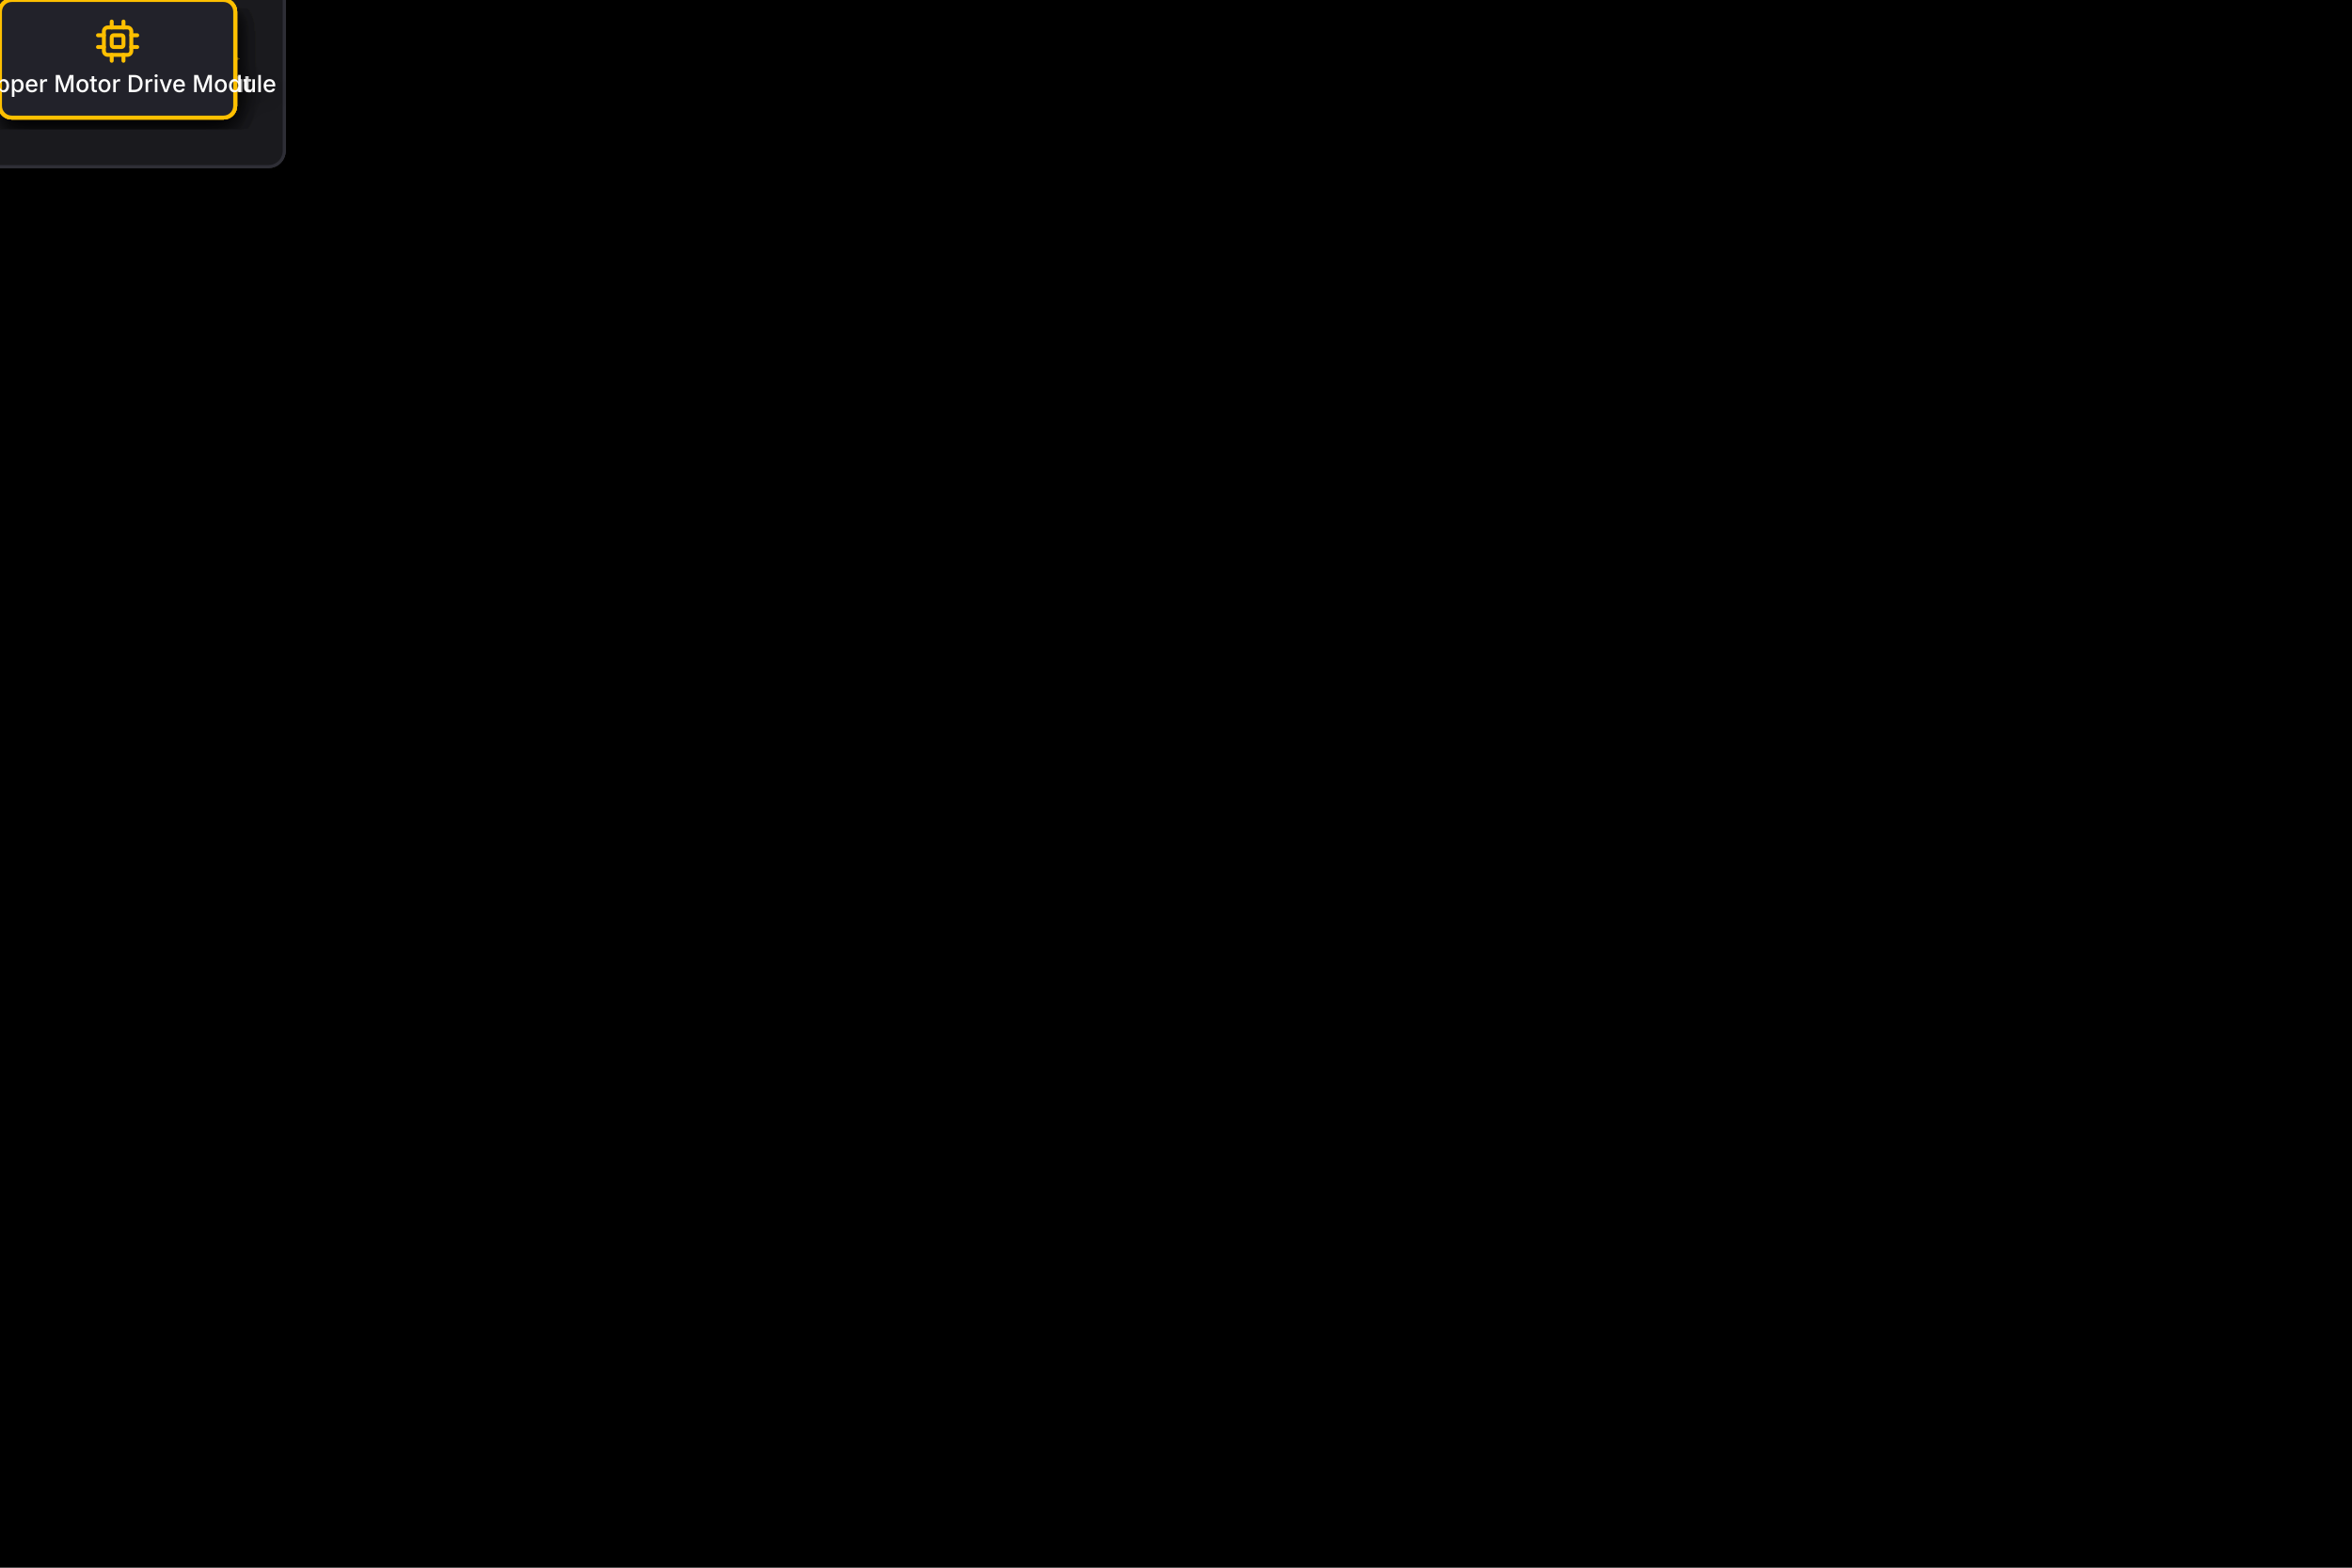
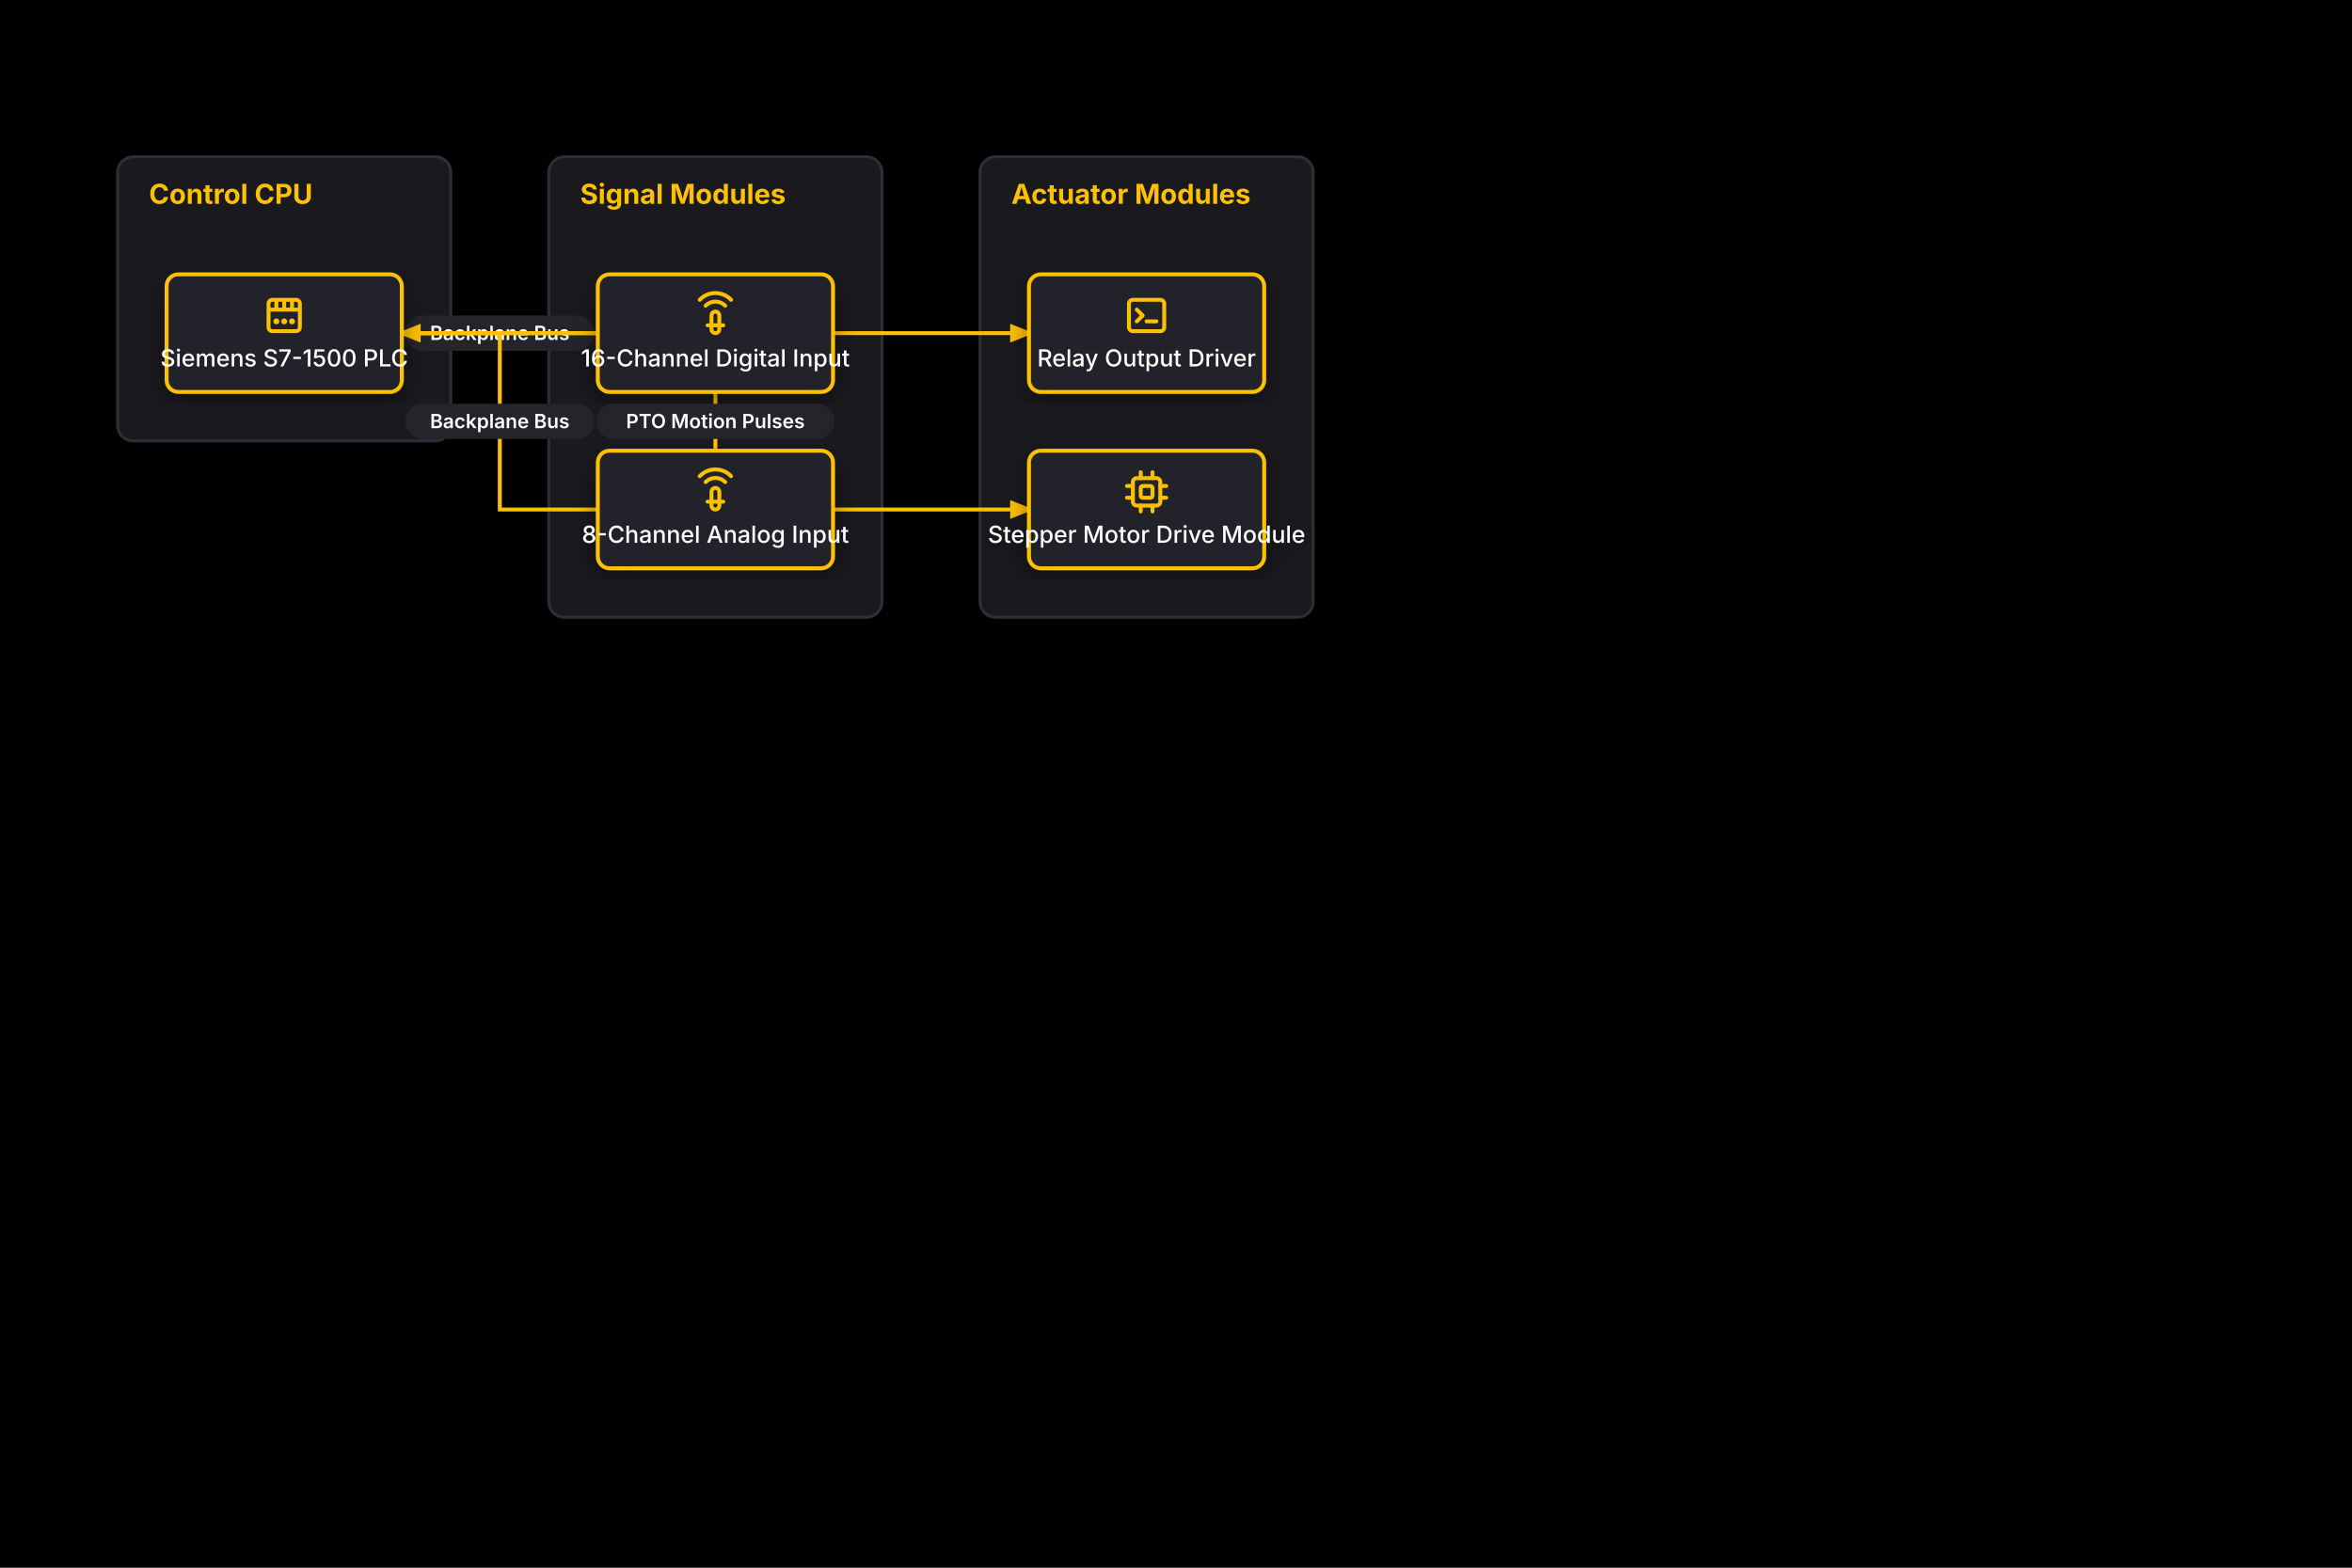
<svg xmlns="http://www.w3.org/2000/svg" viewBox="0 0 1200.0 800.0" width="1200.0" height="800.0">
  <defs>
    <marker id="arrow" viewBox="0 0 10 10" refX="8" refY="5" markerWidth="6" markerHeight="6" orient="auto-start-reverse">
      <path d="M 0 1 L 10 5 L 0 9 z" fill="#FFC000" />
    </marker>
    <filter id="shadow" x="-10%" y="-10%" width="120%" height="120%">
      <feDropShadow dx="0" dy="4" stdDeviation="6" flood-color="#000000" flood-opacity="0.4" />
    </filter>
  </defs>
  <rect width="100%" height="100%" fill="#000000" />
  <g id="group_1">
-     <rect x="-25.0" y="-60.0" width="170.0" height="145.0" rx="8" fill="#1A1A1E" stroke="#2E2E36" stroke-width="1.5" />
-     <text x="-9.0" y="-36.0" fill="#FFC000" font-family="Inter, -apple-system, BlinkMacSystemFont, 'Segoe UI', Roboto, sans-serif" font-size="14" font-weight="bold">Control CPU</text>
+     <rect x="60.0" y="80.0" width="170.0" height="145.0" rx="8" fill="#1A1A1E" stroke="#2E2E36" stroke-width="1.5" />
+     <text x="76.0" y="104.0" fill="#FFC000" font-family="Inter, -apple-system, BlinkMacSystemFont, 'Segoe UI', Roboto, sans-serif" font-size="14" font-weight="bold">Control CPU</text>
  </g>
  <g id="group_2">
-     <rect x="-25.0" y="-60.0" width="170.0" height="145.0" rx="8" fill="#1A1A1E" stroke="#2E2E36" stroke-width="1.5" />
-     <text x="-9.0" y="-36.0" fill="#FFC000" font-family="Inter, -apple-system, BlinkMacSystemFont, 'Segoe UI', Roboto, sans-serif" font-size="14" font-weight="bold">Signal Modules</text>
+     <rect x="280.0" y="80.0" width="170.0" height="235.0" rx="8" fill="#1A1A1E" stroke="#2E2E36" stroke-width="1.5" />
+     <text x="296.0" y="104.0" fill="#FFC000" font-family="Inter, -apple-system, BlinkMacSystemFont, 'Segoe UI', Roboto, sans-serif" font-size="14" font-weight="bold">Signal Modules</text>
  </g>
  <g id="group_3">
-     <rect x="-25.0" y="-60.0" width="170.0" height="145.0" rx="8" fill="#1A1A1E" stroke="#2E2E36" stroke-width="1.5" />
-     <text x="-9.0" y="-36.0" fill="#FFC000" font-family="Inter, -apple-system, BlinkMacSystemFont, 'Segoe UI', Roboto, sans-serif" font-size="14" font-weight="bold">Actuator Modules</text>
+     <rect x="500.0" y="80.0" width="170.0" height="235.0" rx="8" fill="#1A1A1E" stroke="#2E2E36" stroke-width="1.5" />
+     <text x="516.0" y="104.0" fill="#FFC000" font-family="Inter, -apple-system, BlinkMacSystemFont, 'Segoe UI', Roboto, sans-serif" font-size="14" font-weight="bold">Actuator Modules</text>
  </g>
-   <path d="M 0.0 30.0 L 120.0 30.0" fill="none" stroke="#FFC000" stroke-width="2" marker-end="url(#arrow)" />
+   <path d="M 305.0 170.0 L 205.0 170.0" fill="none" stroke="#FFC000" stroke-width="2" marker-end="url(#arrow)" />
  <g class="badge">
-     <rect x="11.7" y="21.0" width="96.6" height="18.0" rx="9.0" fill="#24242A" />
-     <text x="60.0" y="33.5" fill="#FFFFFF" font-size="10.0" font-family="Inter, -apple-system, BlinkMacSystemFont, 'Segoe UI', Roboto, sans-serif" font-weight="600" text-anchor="middle">Backplane Bus</text>
+     <rect x="206.7" y="161.0" width="96.6" height="18.0" rx="9.0" fill="#24242A" />
+     <text x="255.0" y="173.5" fill="#FFFFFF" font-size="10.0" font-family="Inter, -apple-system, BlinkMacSystemFont, 'Segoe UI', Roboto, sans-serif" font-weight="600" text-anchor="middle">Backplane Bus</text>
  </g>
-   <path d="M 0.0 30.0 L 120.0 30.0" fill="none" stroke="#FFC000" stroke-width="2" marker-end="url(#arrow)" />
+   <path d="M 305.0 260.0 L 255.0 260.0 L 255.0 170.0 L 205.0 170.0" fill="none" stroke="#FFC000" stroke-width="2" marker-end="url(#arrow)" />
  <g class="badge">
-     <rect x="11.7" y="21.0" width="96.6" height="18.0" rx="9.0" fill="#24242A" />
-     <text x="60.0" y="33.5" fill="#FFFFFF" font-size="10.0" font-family="Inter, -apple-system, BlinkMacSystemFont, 'Segoe UI', Roboto, sans-serif" font-weight="600" text-anchor="middle">Backplane Bus</text>
+     <rect x="206.7" y="206.0" width="96.6" height="18.0" rx="9.0" fill="#24242A" />
+     <text x="255.0" y="218.5" fill="#FFFFFF" font-size="10.0" font-family="Inter, -apple-system, BlinkMacSystemFont, 'Segoe UI', Roboto, sans-serif" font-weight="600" text-anchor="middle">Backplane Bus</text>
  </g>
-   <path d="M 0.0 30.0 L 120.0 30.0" fill="none" stroke="#FFC000" stroke-width="2" marker-end="url(#arrow)" />
+   <path d="M 205.0 170.0 L 525.0 170.0" fill="none" stroke="#FFC000" stroke-width="2" marker-end="url(#arrow)" />
  <g class="badge">
-     <rect x="5.5" y="21.0" width="109.0" height="18.0" rx="9.0" fill="#24242A" />
-     <text x="60.0" y="33.5" fill="#FFFFFF" font-size="10.0" font-family="Inter, -apple-system, BlinkMacSystemFont, 'Segoe UI', Roboto, sans-serif" font-weight="600" text-anchor="middle">Control Signals</text>
+     <rect x="310.5" y="161.0" width="109.0" height="18.0" rx="9.0" fill="#24242A" />
+     <text x="365.0" y="173.5" fill="#FFFFFF" font-size="10.0" font-family="Inter, -apple-system, BlinkMacSystemFont, 'Segoe UI', Roboto, sans-serif" font-weight="600" text-anchor="middle">Control Signals</text>
  </g>
-   <path d="M 0.0 30.0 L 120.0 30.0" fill="none" stroke="#FFC000" stroke-width="2" marker-end="url(#arrow)" />
+   <path d="M 205.0 170.0 L 365.0 170.0 L 365.0 260.0 L 525.0 260.0" fill="none" stroke="#FFC000" stroke-width="2" marker-end="url(#arrow)" />
  <g class="badge">
-     <rect x="-0.7" y="21.0" width="121.4" height="18.0" rx="9.0" fill="#24242A" />
-     <text x="60.0" y="33.5" fill="#FFFFFF" font-size="10.0" font-family="Inter, -apple-system, BlinkMacSystemFont, 'Segoe UI', Roboto, sans-serif" font-weight="600" text-anchor="middle">PTO Motion Pulses</text>
+     <rect x="304.3" y="206.0" width="121.4" height="18.0" rx="9.0" fill="#24242A" />
+     <text x="365.0" y="218.5" fill="#FFFFFF" font-size="10.0" font-family="Inter, -apple-system, BlinkMacSystemFont, 'Segoe UI', Roboto, sans-serif" font-weight="600" text-anchor="middle">PTO Motion Pulses</text>
  </g>
  <g id="plc_cpu" filter="url(#shadow)">
-     <rect x="0.0" y="0.0" width="120.0" height="60.0" rx="6.0" fill="#24242A" stroke="#FFC000" stroke-width="2.0" />
-     <g class="icon icon-plc" transform="translate(48.0, 9.0) scale(1.0)">
+     <rect x="85.0" y="140.0" width="120.0" height="60.0" rx="6.0" fill="#24242A" stroke="#FFC000" stroke-width="2.0" />
+     <g class="icon icon-plc" transform="translate(133.0, 149.0) scale(1.0)">
      <rect x="4" y="4" width="16" height="16" rx="2" fill="none" stroke="#FFC000" stroke-width="2.0" />
      <line x1="4" y1="9" x2="20" y2="9" stroke="#FFC000" stroke-width="2.0" />
      <line x1="8" y1="4" x2="8" y2="9" stroke="#FFC000" stroke-width="2.0" />
      <line x1="12" y1="4" x2="12" y2="9" stroke="#FFC000" stroke-width="2.0" />
      <line x1="16" y1="4" x2="16" y2="9" stroke="#FFC000" stroke-width="2.0" />
      <circle cx="8" cy="15" r="1.5" fill="#FFC000" />
      <circle cx="12" cy="15" r="1.5" fill="#FFC000" />
      <circle cx="16" cy="15" r="1.5" fill="#FFC000" />
    </g>
-     <text x="60.0" y="47.0" text-anchor="middle" fill="#FFFFFF" font-family="Inter, -apple-system, BlinkMacSystemFont, 'Segoe UI', Roboto, sans-serif" font-size="12" font-weight="500">Siemens S7-1500 PLC</text>
+     <text x="145.0" y="187.0" text-anchor="middle" fill="#FFFFFF" font-family="Inter, -apple-system, BlinkMacSystemFont, 'Segoe UI', Roboto, sans-serif" font-size="12" font-weight="500">Siemens S7-1500 PLC</text>
  </g>
  <g id="di_module" filter="url(#shadow)">
-     <rect x="0.0" y="0.0" width="120.0" height="60.0" rx="6.0" fill="#24242A" stroke="#FFC000" stroke-width="2.0" />
-     <g class="icon icon-sensor" transform="translate(48.0, 9.0) scale(1.0)">
+     <rect x="305.0" y="140.0" width="120.0" height="60.0" rx="6.0" fill="#24242A" stroke="#FFC000" stroke-width="2.0" />
+     <g class="icon icon-sensor" transform="translate(353.0, 149.0) scale(1.0)">
      <path d="M 4 4 A 11 11 0 0 1 20 4" fill="none" stroke="#FFC000" stroke-width="2.0" stroke-linecap="round" />
      <path d="M 7 7 A 7 7 0 0 1 17 7" fill="none" stroke="#FFC000" stroke-width="2.0" stroke-linecap="round" />
      <rect x="10" y="10" width="4" height="11" rx="2" fill="none" stroke="#FFC000" stroke-width="2.0" />
      <line x1="8" y1="17" x2="16" y2="17" stroke="#FFC000" stroke-width="2.0" stroke-linecap="round" />
    </g>
-     <text x="60.0" y="47.0" text-anchor="middle" fill="#FFFFFF" font-family="Inter, -apple-system, BlinkMacSystemFont, 'Segoe UI', Roboto, sans-serif" font-size="12" font-weight="500">16-Channel Digital Input</text>
+     <text x="365.0" y="187.0" text-anchor="middle" fill="#FFFFFF" font-family="Inter, -apple-system, BlinkMacSystemFont, 'Segoe UI', Roboto, sans-serif" font-size="12" font-weight="500">16-Channel Digital Input</text>
  </g>
  <g id="ai_module" filter="url(#shadow)">
-     <rect x="0.0" y="0.0" width="120.0" height="60.0" rx="6.0" fill="#24242A" stroke="#FFC000" stroke-width="2.0" />
-     <g class="icon icon-sensor" transform="translate(48.0, 9.0) scale(1.0)">
+     <rect x="305.0" y="230.0" width="120.0" height="60.0" rx="6.0" fill="#24242A" stroke="#FFC000" stroke-width="2.0" />
+     <g class="icon icon-sensor" transform="translate(353.0, 239.0) scale(1.0)">
      <path d="M 4 4 A 11 11 0 0 1 20 4" fill="none" stroke="#FFC000" stroke-width="2.0" stroke-linecap="round" />
      <path d="M 7 7 A 7 7 0 0 1 17 7" fill="none" stroke="#FFC000" stroke-width="2.0" stroke-linecap="round" />
      <rect x="10" y="10" width="4" height="11" rx="2" fill="none" stroke="#FFC000" stroke-width="2.0" />
      <line x1="8" y1="17" x2="16" y2="17" stroke="#FFC000" stroke-width="2.0" stroke-linecap="round" />
    </g>
-     <text x="60.0" y="47.0" text-anchor="middle" fill="#FFFFFF" font-family="Inter, -apple-system, BlinkMacSystemFont, 'Segoe UI', Roboto, sans-serif" font-size="12" font-weight="500">8-Channel Analog Input</text>
+     <text x="365.0" y="277.0" text-anchor="middle" fill="#FFFFFF" font-family="Inter, -apple-system, BlinkMacSystemFont, 'Segoe UI', Roboto, sans-serif" font-size="12" font-weight="500">8-Channel Analog Input</text>
  </g>
  <g id="relay_out" filter="url(#shadow)">
-     <rect x="0.0" y="0.0" width="120.0" height="60.0" rx="6.0" fill="#24242A" stroke="#FFC000" stroke-width="2.0" />
-     <g class="icon icon-terminal" transform="translate(48.0, 9.0) scale(1.0)">
+     <rect x="525.0" y="140.0" width="120.0" height="60.0" rx="6.0" fill="#24242A" stroke="#FFC000" stroke-width="2.0" />
+     <g class="icon icon-terminal" transform="translate(573.0, 149.0) scale(1.0)">
      <rect x="3" y="4" width="18" height="16" rx="2" fill="none" stroke="#FFC000" stroke-width="2.0" />
      <polyline points="7,9 10,12 7,15" fill="none" stroke="#FFC000" stroke-width="2.0" stroke-linecap="round" stroke-linejoin="round" />
      <line x1="12" y1="15" x2="17" y2="15" stroke="#FFC000" stroke-width="2.0" stroke-linecap="round" />
    </g>
-     <text x="60.0" y="47.0" text-anchor="middle" fill="#FFFFFF" font-family="Inter, -apple-system, BlinkMacSystemFont, 'Segoe UI', Roboto, sans-serif" font-size="12" font-weight="500">Relay Output Driver</text>
+     <text x="585.0" y="187.0" text-anchor="middle" fill="#FFFFFF" font-family="Inter, -apple-system, BlinkMacSystemFont, 'Segoe UI', Roboto, sans-serif" font-size="12" font-weight="500">Relay Output Driver</text>
  </g>
  <g id="stepper" filter="url(#shadow)">
-     <rect x="0.0" y="0.0" width="120.0" height="60.0" rx="6.0" fill="#24242A" stroke="#FFC000" stroke-width="2.0" />
-     <g class="icon icon-chip" transform="translate(48.0, 9.0) scale(1.0)">
+     <rect x="525.0" y="230.0" width="120.0" height="60.0" rx="6.0" fill="#24242A" stroke="#FFC000" stroke-width="2.0" />
+     <g class="icon icon-chip" transform="translate(573.0, 239.0) scale(1.0)">
      <rect x="5" y="5" width="14" height="14" rx="2" fill="none" stroke="#FFC000" stroke-width="2.0" />
      <rect x="9" y="9" width="6" height="6" rx="1" fill="none" stroke="#FFC000" stroke-width="2.0" />
      <line x1="9" y1="2" x2="9" y2="5" stroke="#FFC000" stroke-width="2.0" stroke-linecap="round" />
      <line x1="15" y1="2" x2="15" y2="5" stroke="#FFC000" stroke-width="2.0" stroke-linecap="round" />
      <line x1="9" y1="19" x2="9" y2="22" stroke="#FFC000" stroke-width="2.0" stroke-linecap="round" />
      <line x1="15" y1="19" x2="15" y2="22" stroke="#FFC000" stroke-width="2.0" stroke-linecap="round" />
      <line x1="2" y1="9" x2="5" y2="9" stroke="#FFC000" stroke-width="2.0" stroke-linecap="round" />
      <line x1="2" y1="15" x2="5" y2="15" stroke="#FFC000" stroke-width="2.0" stroke-linecap="round" />
      <line x1="19" y1="9" x2="22" y2="9" stroke="#FFC000" stroke-width="2.0" stroke-linecap="round" />
      <line x1="19" y1="15" x2="22" y2="15" stroke="#FFC000" stroke-width="2.0" stroke-linecap="round" />
    </g>
-     <text x="60.0" y="47.0" text-anchor="middle" fill="#FFFFFF" font-family="Inter, -apple-system, BlinkMacSystemFont, 'Segoe UI', Roboto, sans-serif" font-size="12" font-weight="500">Stepper Motor Drive Module</text>
+     <text x="585.0" y="277.0" text-anchor="middle" fill="#FFFFFF" font-family="Inter, -apple-system, BlinkMacSystemFont, 'Segoe UI', Roboto, sans-serif" font-size="12" font-weight="500">Stepper Motor Drive Module</text>
  </g>
</svg>
